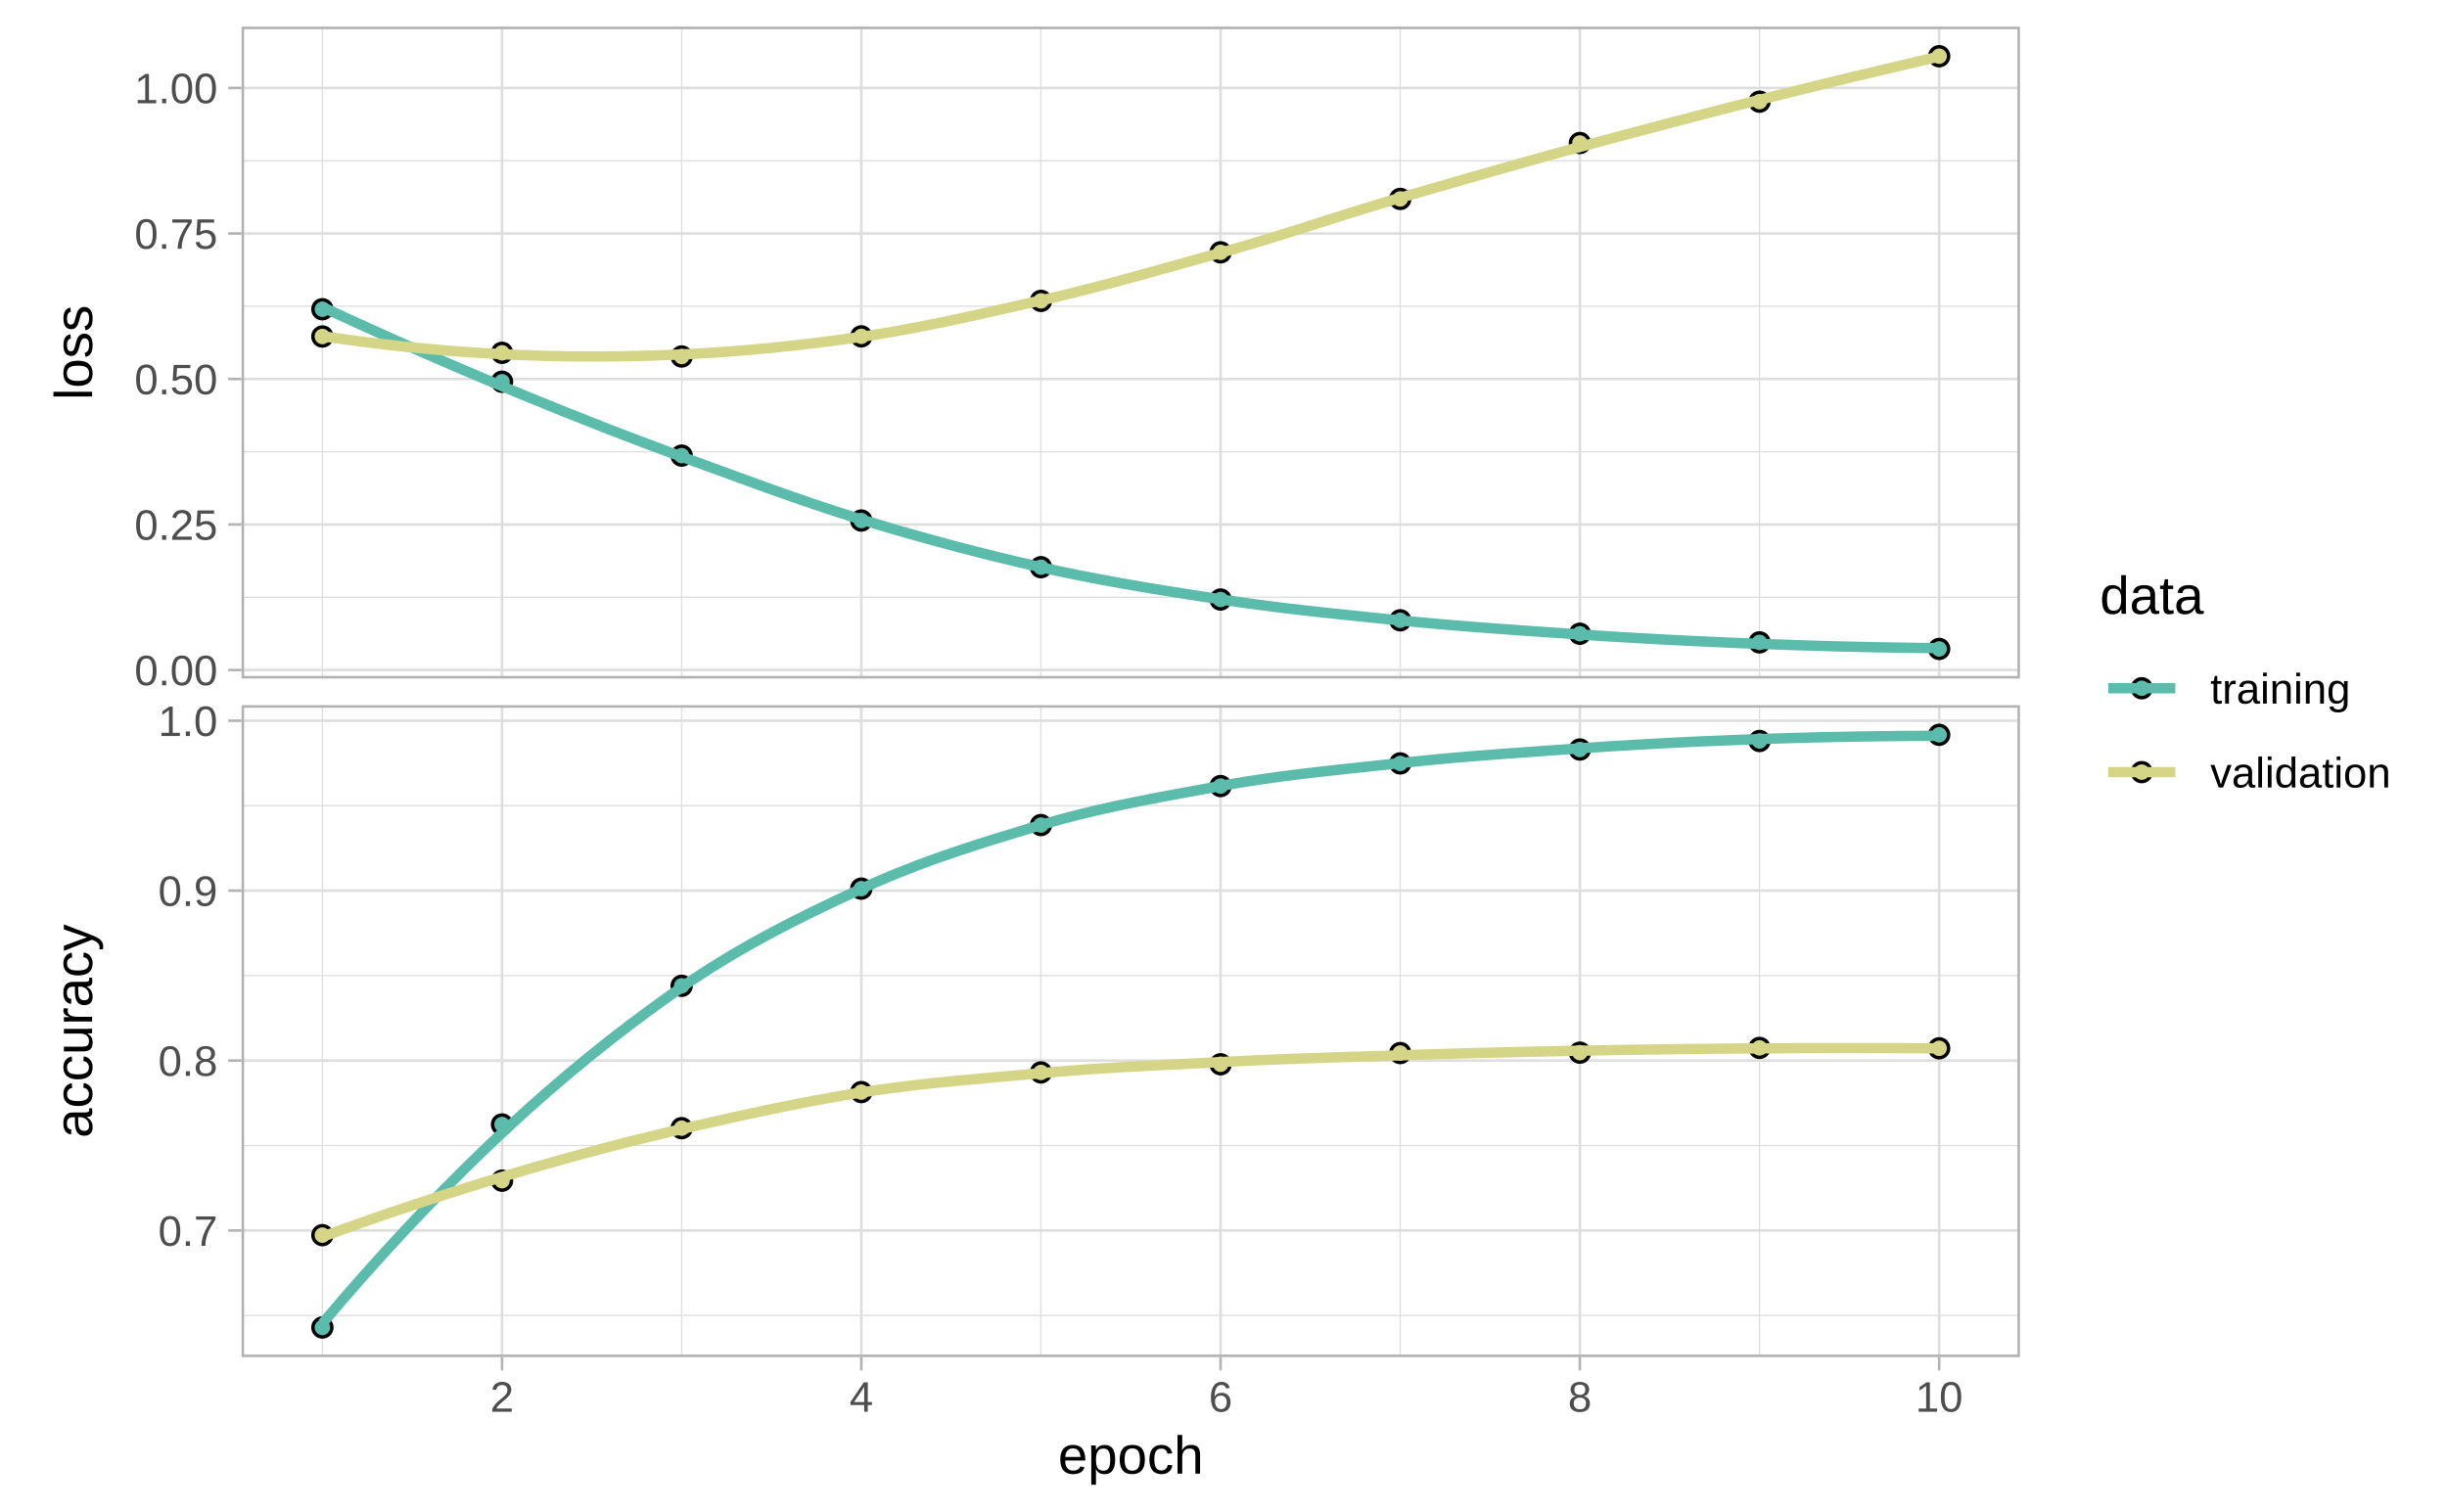
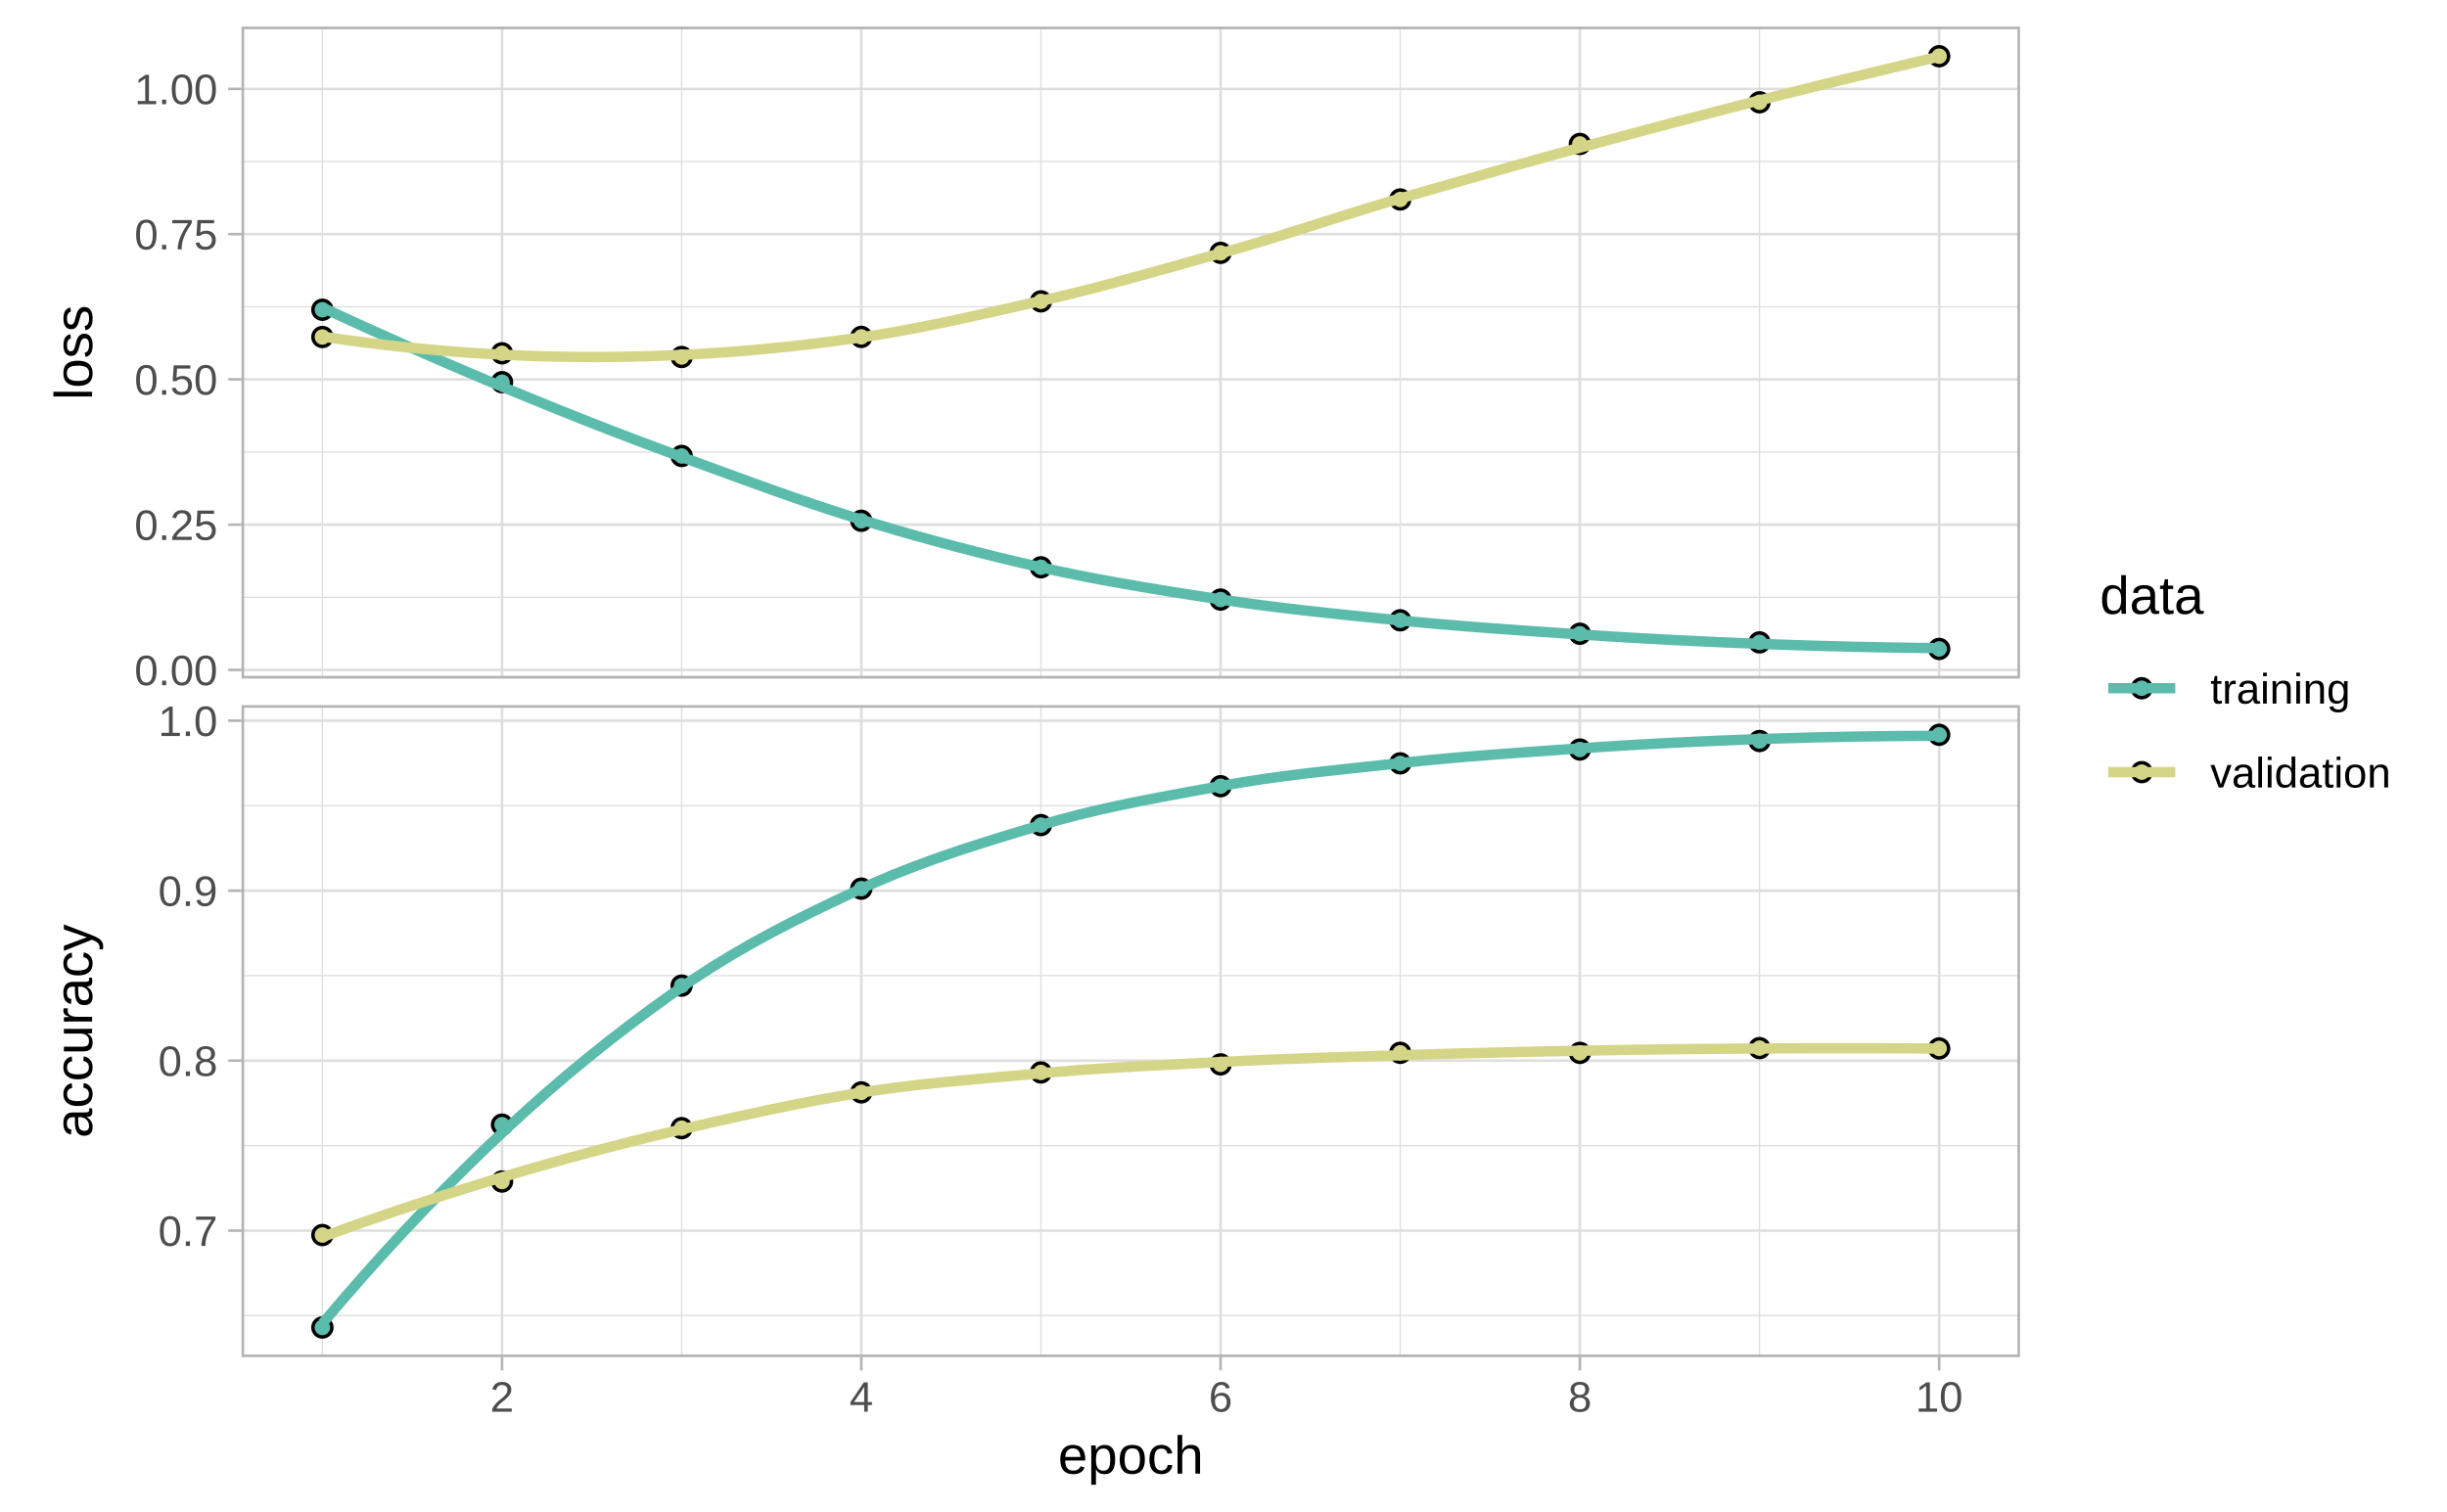
<svg xmlns="http://www.w3.org/2000/svg" class="svglite" width="504.00pt" height="311.47pt" viewBox="0 0 504.00 311.47">
  <defs>
    <style type="text/css">
    .svglite line, .svglite polyline, .svglite polygon, .svglite path, .svglite rect, .svglite circle {
      fill: none;
      stroke: #000000;
      stroke-linecap: round;
      stroke-linejoin: round;
      stroke-miterlimit: 10.00;
    }
  </style>
  </defs>
  <rect width="100%" height="100%" style="stroke: none; fill: #FFFFFF;" />
  <defs>
    <clipPath id="cpMC4wMHw1MDQuMDB8MC4wMHwzMTEuNDc=">
      <rect x="0.00" y="0.00" width="504.00" height="311.47" />
    </clipPath>
  </defs>
  <g clip-path="url(#cpMC4wMHw1MDQuMDB8MC4wMHwzMTEuNDc=)">
    <rect x="0.00" y="0" width="504.00" height="311.47" style="stroke-width: 1.07; stroke: #FFFFFF; fill: #FFFFFF;" />
  </g>
  <defs>
    <clipPath id="cpNDkuNzV8NDE2LjA1fDUuNDh8MTM5Ljc4">
      <rect x="49.75" y="5.48" width="366.30" height="134.30" />
    </clipPath>
  </defs>
  <g clip-path="url(#cpNDkuNzV8NDE2LjA1fDUuNDh8MTM5Ljc4)">
    <rect x="49.75" y="5.48" width="366.30" height="134.30" style="stroke-width: 1.07; stroke: none; fill: #FFFFFF;" />
-     <polyline points="49.75,123.03 416.05,123.03 " style="stroke-width: 0.27; stroke: #DEDEDE; stroke-linecap: butt;" />
-     <polyline points="49.75,93.06 416.05,93.06 " style="stroke-width: 0.27; stroke: #DEDEDE; stroke-linecap: butt;" />
-     <polyline points="49.75,63.08 416.05,63.08 " style="stroke-width: 0.27; stroke: #DEDEDE; stroke-linecap: butt;" />
-     <polyline points="49.75,33.11 416.05,33.11 " style="stroke-width: 0.27; stroke: #DEDEDE; stroke-linecap: butt;" />
+     <polyline points="49.75,123.04 416.05,123.04 " style="stroke-width: 0.27; stroke: #DEDEDE; stroke-linecap: butt;" />
+     <polyline points="49.75,93.12 416.05,93.12 " style="stroke-width: 0.27; stroke: #DEDEDE; stroke-linecap: butt;" />
+     <polyline points="49.75,63.19 416.05,63.19 " style="stroke-width: 0.27; stroke: #DEDEDE; stroke-linecap: butt;" />
+     <polyline points="49.75,33.27 416.05,33.27 " style="stroke-width: 0.27; stroke: #DEDEDE; stroke-linecap: butt;" />
    <polyline points="66.40,139.78 66.40,5.48 " style="stroke-width: 0.27; stroke: #DEDEDE; stroke-linecap: butt;" />
    <polyline points="140.40,139.78 140.40,5.48 " style="stroke-width: 0.27; stroke: #DEDEDE; stroke-linecap: butt;" />
    <polyline points="214.40,139.78 214.40,5.48 " style="stroke-width: 0.27; stroke: #DEDEDE; stroke-linecap: butt;" />
    <polyline points="288.40,139.78 288.40,5.48 " style="stroke-width: 0.27; stroke: #DEDEDE; stroke-linecap: butt;" />
    <polyline points="362.40,139.78 362.40,5.48 " style="stroke-width: 0.27; stroke: #DEDEDE; stroke-linecap: butt;" />
-     <polyline points="49.75,138.02 416.05,138.02 " style="stroke-width: 0.53; stroke: #DEDEDE; stroke-linecap: butt;" />
-     <polyline points="49.75,108.04 416.05,108.04 " style="stroke-width: 0.53; stroke: #DEDEDE; stroke-linecap: butt;" />
-     <polyline points="49.75,78.07 416.05,78.07 " style="stroke-width: 0.53; stroke: #DEDEDE; stroke-linecap: butt;" />
-     <polyline points="49.75,48.10 416.05,48.10 " style="stroke-width: 0.53; stroke: #DEDEDE; stroke-linecap: butt;" />
-     <polyline points="49.75,18.12 416.05,18.12 " style="stroke-width: 0.53; stroke: #DEDEDE; stroke-linecap: butt;" />
+     <polyline points="49.75,138.00 416.05,138.00 " style="stroke-width: 0.53; stroke: #DEDEDE; stroke-linecap: butt;" />
+     <polyline points="49.75,108.08 416.05,108.08 " style="stroke-width: 0.53; stroke: #DEDEDE; stroke-linecap: butt;" />
+     <polyline points="49.75,78.15 416.05,78.15 " style="stroke-width: 0.53; stroke: #DEDEDE; stroke-linecap: butt;" />
+     <polyline points="49.75,48.23 416.05,48.23 " style="stroke-width: 0.53; stroke: #DEDEDE; stroke-linecap: butt;" />
+     <polyline points="49.75,18.31 416.05,18.31 " style="stroke-width: 0.53; stroke: #DEDEDE; stroke-linecap: butt;" />
    <polyline points="103.40,139.78 103.40,5.48 " style="stroke-width: 0.53; stroke: #DEDEDE; stroke-linecap: butt;" />
    <polyline points="177.40,139.78 177.40,5.48 " style="stroke-width: 0.53; stroke: #DEDEDE; stroke-linecap: butt;" />
    <polyline points="251.40,139.78 251.40,5.48 " style="stroke-width: 0.53; stroke: #DEDEDE; stroke-linecap: butt;" />
    <polyline points="325.40,139.78 325.40,5.48 " style="stroke-width: 0.53; stroke: #DEDEDE; stroke-linecap: butt;" />
    <polyline points="399.40,139.78 399.40,5.48 " style="stroke-width: 0.53; stroke: #DEDEDE; stroke-linecap: butt;" />
-     <circle cx="66.40" cy="63.70" r="1.95" style="stroke-width: 0.71; fill: #5BBCAC;" />
-     <circle cx="103.40" cy="78.64" r="1.95" style="stroke-width: 0.71; fill: #5BBCAC;" />
-     <circle cx="140.40" cy="93.86" r="1.95" style="stroke-width: 0.71; fill: #5BBCAC;" />
-     <circle cx="177.40" cy="107.23" r="1.95" style="stroke-width: 0.71; fill: #5BBCAC;" />
-     <circle cx="214.40" cy="116.84" r="1.95" style="stroke-width: 0.71; fill: #5BBCAC;" />
-     <circle cx="251.40" cy="123.50" r="1.95" style="stroke-width: 0.71; fill: #5BBCAC;" />
+     <circle cx="66.40" cy="63.81" r="1.95" style="stroke-width: 0.71; fill: #5BBCAC;" />
+     <circle cx="103.40" cy="78.73" r="1.95" style="stroke-width: 0.71; fill: #5BBCAC;" />
+     <circle cx="140.40" cy="93.93" r="1.95" style="stroke-width: 0.71; fill: #5BBCAC;" />
+     <circle cx="177.40" cy="107.28" r="1.95" style="stroke-width: 0.71; fill: #5BBCAC;" />
+     <circle cx="214.40" cy="116.86" r="1.95" style="stroke-width: 0.71; fill: #5BBCAC;" />
+     <circle cx="251.40" cy="123.51" r="1.95" style="stroke-width: 0.71; fill: #5BBCAC;" />
    <circle cx="288.40" cy="127.78" r="1.95" style="stroke-width: 0.71; fill: #5BBCAC;" />
    <circle cx="325.40" cy="130.55" r="1.95" style="stroke-width: 0.71; fill: #5BBCAC;" />
    <circle cx="362.40" cy="132.33" r="1.95" style="stroke-width: 0.71; fill: #5BBCAC;" />
    <circle cx="399.40" cy="133.68" r="1.95" style="stroke-width: 0.71; fill: #5BBCAC;" />
-     <circle cx="66.40" cy="69.32" r="1.95" style="stroke-width: 0.71; fill: #D5D587;" />
-     <circle cx="103.40" cy="72.68" r="1.95" style="stroke-width: 0.71; fill: #D5D587;" />
-     <circle cx="140.40" cy="73.44" r="1.95" style="stroke-width: 0.71; fill: #D5D587;" />
-     <circle cx="177.40" cy="69.29" r="1.95" style="stroke-width: 0.71; fill: #D5D587;" />
-     <circle cx="214.40" cy="61.98" r="1.95" style="stroke-width: 0.71; fill: #D5D587;" />
-     <circle cx="251.40" cy="51.98" r="1.95" style="stroke-width: 0.71; fill: #D5D587;" />
-     <circle cx="288.40" cy="40.98" r="1.95" style="stroke-width: 0.71; fill: #D5D587;" />
-     <circle cx="325.40" cy="29.46" r="1.95" style="stroke-width: 0.71; fill: #D5D587;" />
-     <circle cx="362.40" cy="20.94" r="1.95" style="stroke-width: 0.71; fill: #D5D587;" />
+     <circle cx="66.40" cy="69.42" r="1.95" style="stroke-width: 0.71; fill: #D5D587;" />
+     <circle cx="103.40" cy="72.78" r="1.95" style="stroke-width: 0.71; fill: #D5D587;" />
+     <circle cx="140.40" cy="73.54" r="1.95" style="stroke-width: 0.71; fill: #D5D587;" />
+     <circle cx="177.40" cy="69.40" r="1.95" style="stroke-width: 0.71; fill: #D5D587;" />
+     <circle cx="214.40" cy="62.08" r="1.95" style="stroke-width: 0.71; fill: #D5D587;" />
+     <circle cx="251.40" cy="52.09" r="1.95" style="stroke-width: 0.71; fill: #D5D587;" />
+     <circle cx="288.40" cy="41.09" r="1.95" style="stroke-width: 0.71; fill: #D5D587;" />
+     <circle cx="325.40" cy="29.65" r="1.95" style="stroke-width: 0.71; fill: #D5D587;" />
+     <circle cx="362.40" cy="21.07" r="1.95" style="stroke-width: 0.71; fill: #D5D587;" />
    <circle cx="399.40" cy="11.58" r="1.95" style="stroke-width: 0.71; fill: #D5D587;" />
-     <polyline points="66.40,63.25 70.62,65.20 74.83,67.12 79.05,69.03 83.26,70.91 87.48,72.76 91.69,74.60 95.91,76.40 100.12,78.19 104.34,79.95 108.55,81.69 112.77,83.41 116.98,85.11 121.20,86.78 125.41,88.44 129.63,90.06 133.84,91.66 138.06,93.22 142.27,94.76 146.49,96.30 150.70,97.84 154.92,99.38 159.13,100.90 163.35,102.39 167.57,103.84 171.78,105.24 176.00,106.59 180.21,107.87 184.43,109.12 188.64,110.32 192.86,111.49 197.07,112.62 201.29,113.71 205.50,114.76 209.72,115.78 213.93,116.75 218.15,117.68 222.36,118.54 226.58,119.36 230.79,120.13 235.01,120.86 239.22,121.56 243.44,122.23 247.65,122.89 251.87,123.54 256.08,124.16 260.30,124.73 264.52,125.26 268.73,125.75 272.95,126.22 277.16,126.66 281.38,127.10 285.59,127.52 289.81,127.95 294.02,128.34 298.24,128.71 302.45,129.06 306.67,129.38 310.88,129.69 315.10,129.99 319.31,130.28 323.53,130.57 327.74,130.86 331.96,131.13 336.17,131.38 340.39,131.62 344.60,131.84 348.82,132.05 353.03,132.24 357.25,132.43 361.47,132.60 365.68,132.75 369.90,132.90 374.11,133.03 378.33,133.15 382.54,133.25 386.76,133.34 390.97,133.41 395.19,133.47 399.40,133.52 " style="stroke-width: 2.13; stroke: #5BBCAC; stroke-linecap: butt;" />
-     <polyline points="66.40,69.25 70.62,69.86 74.83,70.42 79.05,70.93 83.26,71.40 87.48,71.81 91.69,72.19 95.91,72.51 100.12,72.78 104.34,73.01 108.55,73.19 112.77,73.32 116.98,73.41 121.20,73.44 125.41,73.43 129.63,73.37 133.84,73.26 138.06,73.11 142.27,72.92 146.49,72.67 150.70,72.37 154.92,72.03 159.13,71.63 163.35,71.19 167.57,70.70 171.78,70.17 176.00,69.59 180.21,68.96 184.43,68.25 188.64,67.47 192.86,66.64 197.07,65.75 201.29,64.84 205.50,63.90 209.72,62.94 213.93,61.99 218.15,61.02 222.36,59.98 226.58,58.90 230.79,57.78 235.01,56.63 239.22,55.46 243.44,54.29 247.65,53.11 251.87,51.94 256.08,50.74 260.30,49.48 264.52,48.17 268.73,46.84 272.95,45.50 277.16,44.16 281.38,42.85 285.59,41.57 289.81,40.34 294.02,39.13 298.24,37.91 302.45,36.70 306.67,35.49 310.88,34.29 315.10,33.11 319.31,31.93 323.53,30.78 327.74,29.64 331.96,28.51 336.17,27.38 340.39,26.26 344.60,25.15 348.82,24.05 353.03,22.96 357.25,21.88 361.47,20.81 365.68,19.75 369.90,18.71 374.11,17.67 378.33,16.64 382.54,15.62 386.76,14.62 390.97,13.62 395.19,12.63 399.40,11.65 " style="stroke-width: 2.13; stroke: #D5D587; stroke-linecap: butt;" />
+     <polyline points="66.40,63.36 70.62,65.31 74.83,67.23 79.05,69.13 83.26,71.01 87.48,72.86 91.69,74.69 95.91,76.50 100.12,78.28 104.34,80.04 108.55,81.77 112.77,83.49 116.98,85.19 121.20,86.86 125.41,88.51 129.63,90.13 133.84,91.72 138.06,93.29 142.27,94.82 146.49,96.36 150.70,97.90 154.92,99.44 159.13,100.95 163.35,102.44 167.57,103.89 171.78,105.29 176.00,106.63 180.21,107.91 184.43,109.16 188.64,110.36 192.86,111.53 197.07,112.65 201.29,113.74 205.50,114.79 209.72,115.80 213.93,116.77 218.15,117.70 222.36,118.56 226.58,119.38 230.79,120.14 235.01,120.87 239.22,121.57 243.44,122.25 247.65,122.91 251.87,123.55 256.08,124.17 260.30,124.74 264.52,125.26 268.73,125.76 272.95,126.22 277.16,126.67 281.38,127.10 285.59,127.53 289.81,127.95 294.02,128.35 298.24,128.71 302.45,129.06 306.67,129.38 310.88,129.69 315.10,129.99 319.31,130.28 323.53,130.57 327.74,130.85 331.96,131.12 336.17,131.38 340.39,131.61 344.60,131.84 348.82,132.04 353.03,132.24 357.25,132.42 361.47,132.59 365.68,132.75 369.90,132.90 374.11,133.03 378.33,133.14 382.54,133.25 386.76,133.33 390.97,133.41 395.19,133.47 399.40,133.52 " style="stroke-width: 2.13; stroke: #5BBCAC; stroke-linecap: butt;" />
+     <polyline points="66.40,69.34 70.62,69.95 74.83,70.51 79.05,71.03 83.26,71.49 87.48,71.91 91.69,72.28 95.91,72.61 100.12,72.88 104.34,73.11 108.55,73.29 112.77,73.42 116.98,73.50 121.20,73.54 125.41,73.53 129.63,73.47 133.84,73.36 138.06,73.21 142.27,73.02 146.49,72.77 150.70,72.47 154.92,72.13 159.13,71.73 163.35,71.29 167.57,70.81 171.78,70.27 176.00,69.70 180.21,69.07 184.43,68.36 188.64,67.58 192.86,66.74 197.07,65.86 201.29,64.94 205.50,64.00 209.72,63.05 213.93,62.10 218.15,61.12 222.36,60.09 226.58,59.01 230.79,57.89 235.01,56.74 239.22,55.57 243.44,54.39 247.65,53.21 251.87,52.05 256.08,50.85 260.30,49.59 264.52,48.29 268.73,46.96 272.95,45.62 277.16,44.29 281.38,42.98 285.59,41.70 289.81,40.48 294.02,39.26 298.24,38.05 302.45,36.84 306.67,35.64 310.88,34.44 315.10,33.26 319.31,32.09 323.53,30.93 327.74,29.79 331.96,28.65 336.17,27.52 340.39,26.40 344.60,25.28 348.82,24.18 353.03,23.08 357.25,21.99 361.47,20.92 365.68,19.85 369.90,18.80 374.11,17.75 378.33,16.71 382.54,15.69 386.76,14.67 390.97,13.66 395.19,12.65 399.40,11.66 " style="stroke-width: 2.13; stroke: #D5D587; stroke-linecap: butt;" />
    <rect x="49.75" y="5.48" width="366.30" height="134.30" style="stroke-width: 1.07; stroke: #B3B3B3;" />
  </g>
  <g clip-path="url(#cpMC4wMHw1MDQuMDB8MC4wMHwzMTEuNDc=)">
</g>
  <defs>
    <clipPath id="cpNDkuNzV8NDE2LjA1fDE0NS4yNnwyNzkuNTc=">
      <rect x="49.75" y="145.26" width="366.30" height="134.30" />
    </clipPath>
  </defs>
  <g clip-path="url(#cpNDkuNzV8NDE2LjA1fDE0NS4yNnwyNzkuNTc=)">
    <rect x="49.75" y="145.26" width="366.30" height="134.30" style="stroke-width: 1.07; stroke: none; fill: #FFFFFF;" />
-     <polyline points="49.75,270.98 416.05,270.98 " style="stroke-width: 0.27; stroke: #DEDEDE; stroke-linecap: butt;" />
-     <polyline points="49.75,235.98 416.05,235.98 " style="stroke-width: 0.27; stroke: #DEDEDE; stroke-linecap: butt;" />
-     <polyline points="49.75,200.97 416.05,200.97 " style="stroke-width: 0.27; stroke: #DEDEDE; stroke-linecap: butt;" />
+     <polyline points="49.75,271.01 416.05,271.01 " style="stroke-width: 0.27; stroke: #DEDEDE; stroke-linecap: butt;" />
+     <polyline points="49.75,236.00 416.05,236.00 " style="stroke-width: 0.27; stroke: #DEDEDE; stroke-linecap: butt;" />
+     <polyline points="49.75,200.98 416.05,200.98 " style="stroke-width: 0.27; stroke: #DEDEDE; stroke-linecap: butt;" />
    <polyline points="49.75,165.97 416.05,165.97 " style="stroke-width: 0.27; stroke: #DEDEDE; stroke-linecap: butt;" />
    <polyline points="66.40,279.57 66.40,145.26 " style="stroke-width: 0.27; stroke: #DEDEDE; stroke-linecap: butt;" />
    <polyline points="140.40,279.57 140.40,145.26 " style="stroke-width: 0.27; stroke: #DEDEDE; stroke-linecap: butt;" />
    <polyline points="214.40,279.57 214.40,145.26 " style="stroke-width: 0.27; stroke: #DEDEDE; stroke-linecap: butt;" />
    <polyline points="288.40,279.57 288.40,145.26 " style="stroke-width: 0.27; stroke: #DEDEDE; stroke-linecap: butt;" />
    <polyline points="362.40,279.57 362.40,145.26 " style="stroke-width: 0.27; stroke: #DEDEDE; stroke-linecap: butt;" />
-     <polyline points="49.75,253.48 416.05,253.48 " style="stroke-width: 0.53; stroke: #DEDEDE; stroke-linecap: butt;" />
-     <polyline points="49.75,218.48 416.05,218.48 " style="stroke-width: 0.53; stroke: #DEDEDE; stroke-linecap: butt;" />
-     <polyline points="49.75,183.47 416.05,183.47 " style="stroke-width: 0.53; stroke: #DEDEDE; stroke-linecap: butt;" />
-     <polyline points="49.75,148.47 416.05,148.47 " style="stroke-width: 0.53; stroke: #DEDEDE; stroke-linecap: butt;" />
+     <polyline points="49.75,253.51 416.05,253.51 " style="stroke-width: 0.53; stroke: #DEDEDE; stroke-linecap: butt;" />
+     <polyline points="49.75,218.49 416.05,218.49 " style="stroke-width: 0.53; stroke: #DEDEDE; stroke-linecap: butt;" />
+     <polyline points="49.75,183.48 416.05,183.48 " style="stroke-width: 0.53; stroke: #DEDEDE; stroke-linecap: butt;" />
+     <polyline points="49.75,148.46 416.05,148.46 " style="stroke-width: 0.53; stroke: #DEDEDE; stroke-linecap: butt;" />
    <polyline points="103.40,279.57 103.40,145.26 " style="stroke-width: 0.53; stroke: #DEDEDE; stroke-linecap: butt;" />
    <polyline points="177.40,279.57 177.40,145.26 " style="stroke-width: 0.53; stroke: #DEDEDE; stroke-linecap: butt;" />
    <polyline points="251.40,279.57 251.40,145.26 " style="stroke-width: 0.53; stroke: #DEDEDE; stroke-linecap: butt;" />
    <polyline points="325.40,279.57 325.40,145.26 " style="stroke-width: 0.53; stroke: #DEDEDE; stroke-linecap: butt;" />
    <polyline points="399.40,279.57 399.40,145.26 " style="stroke-width: 0.53; stroke: #DEDEDE; stroke-linecap: butt;" />
    <circle cx="66.40" cy="273.46" r="1.95" style="stroke-width: 0.71; fill: #5BBCAC;" />
-     <circle cx="103.40" cy="231.64" r="1.95" style="stroke-width: 0.71; fill: #5BBCAC;" />
-     <circle cx="140.40" cy="203.08" r="1.95" style="stroke-width: 0.71; fill: #5BBCAC;" />
+     <circle cx="103.40" cy="231.68" r="1.95" style="stroke-width: 0.71; fill: #5BBCAC;" />
+     <circle cx="140.40" cy="203.04" r="1.95" style="stroke-width: 0.71; fill: #5BBCAC;" />
    <circle cx="177.40" cy="183.06" r="1.95" style="stroke-width: 0.71; fill: #5BBCAC;" />
-     <circle cx="214.40" cy="169.96" r="1.95" style="stroke-width: 0.71; fill: #5BBCAC;" />
-     <circle cx="251.40" cy="161.93" r="1.95" style="stroke-width: 0.71; fill: #5BBCAC;" />
-     <circle cx="288.40" cy="157.26" r="1.95" style="stroke-width: 0.71; fill: #5BBCAC;" />
+     <circle cx="214.40" cy="169.97" r="1.95" style="stroke-width: 0.71; fill: #5BBCAC;" />
+     <circle cx="251.40" cy="161.96" r="1.95" style="stroke-width: 0.71; fill: #5BBCAC;" />
+     <circle cx="288.40" cy="157.25" r="1.95" style="stroke-width: 0.71; fill: #5BBCAC;" />
    <circle cx="325.40" cy="154.40" r="1.95" style="stroke-width: 0.71; fill: #5BBCAC;" />
-     <circle cx="362.40" cy="152.64" r="1.95" style="stroke-width: 0.71; fill: #5BBCAC;" />
+     <circle cx="362.40" cy="152.65" r="1.95" style="stroke-width: 0.71; fill: #5BBCAC;" />
    <circle cx="399.40" cy="151.37" r="1.95" style="stroke-width: 0.71; fill: #5BBCAC;" />
-     <circle cx="66.40" cy="254.44" r="1.95" style="stroke-width: 0.71; fill: #D5D587;" />
-     <circle cx="103.40" cy="243.22" r="1.95" style="stroke-width: 0.71; fill: #D5D587;" />
+     <circle cx="66.40" cy="254.42" r="1.95" style="stroke-width: 0.71; fill: #D5D587;" />
+     <circle cx="103.40" cy="243.39" r="1.95" style="stroke-width: 0.71; fill: #D5D587;" />
    <circle cx="140.40" cy="232.40" r="1.95" style="stroke-width: 0.71; fill: #D5D587;" />
-     <circle cx="177.40" cy="224.97" r="1.95" style="stroke-width: 0.71; fill: #D5D587;" />
+     <circle cx="177.40" cy="225.03" r="1.95" style="stroke-width: 0.71; fill: #D5D587;" />
    <circle cx="214.40" cy="220.92" r="1.95" style="stroke-width: 0.71; fill: #D5D587;" />
-     <circle cx="251.40" cy="219.24" r="1.95" style="stroke-width: 0.71; fill: #D5D587;" />
-     <circle cx="288.40" cy="216.93" r="1.95" style="stroke-width: 0.71; fill: #D5D587;" />
-     <circle cx="325.40" cy="216.85" r="1.95" style="stroke-width: 0.71; fill: #D5D587;" />
-     <circle cx="362.40" cy="215.87" r="1.95" style="stroke-width: 0.71; fill: #D5D587;" />
-     <circle cx="399.40" cy="215.95" r="1.95" style="stroke-width: 0.71; fill: #D5D587;" />
-     <polyline points="66.40,272.63 70.62,267.68 74.83,262.86 79.05,258.17 83.26,253.59 87.48,249.13 91.69,244.79 95.91,240.57 100.12,236.47 104.34,232.49 108.55,228.63 112.77,224.90 116.98,221.30 121.20,217.81 125.41,214.44 129.63,211.19 133.84,208.05 138.06,205.01 142.27,202.08 146.49,199.33 150.70,196.75 154.92,194.32 159.13,192.02 163.35,189.83 167.57,187.73 171.78,185.71 176.00,183.73 180.21,181.82 184.43,180.03 188.64,178.38 192.86,176.83 197.07,175.37 201.29,173.98 205.50,172.65 209.72,171.36 213.93,170.09 218.15,168.87 222.36,167.77 226.58,166.76 230.79,165.84 235.01,164.98 239.22,164.16 243.44,163.38 247.65,162.60 251.87,161.83 256.08,161.10 260.30,160.46 264.52,159.88 268.73,159.35 272.95,158.86 277.16,158.40 281.38,157.95 285.59,157.50 289.81,157.04 294.02,156.61 298.24,156.21 302.45,155.85 306.67,155.52 310.88,155.20 315.10,154.90 319.31,154.60 323.53,154.30 327.74,154.00 331.96,153.72 336.17,153.47 340.39,153.23 344.60,153.01 348.82,152.80 353.03,152.62 357.25,152.45 361.47,152.29 365.68,152.14 369.90,152.01 374.11,151.90 378.33,151.81 382.54,151.73 386.76,151.67 390.97,151.62 395.19,151.59 399.40,151.58 " style="stroke-width: 2.13; stroke: #5BBCAC; stroke-linecap: butt;" />
-     <polyline points="66.40,254.77 70.62,253.24 74.83,251.75 79.05,250.28 83.26,248.85 87.48,247.44 91.69,246.07 95.91,244.74 100.12,243.43 104.34,242.16 108.55,240.92 112.77,239.71 116.98,238.53 121.20,237.38 125.41,236.26 129.63,235.18 133.84,234.14 138.06,233.13 142.27,232.15 146.49,231.19 150.70,230.24 154.92,229.32 159.13,228.43 163.35,227.58 167.57,226.76 171.78,225.99 176.00,225.27 180.21,224.62 184.43,224.04 188.64,223.52 192.86,223.06 197.07,222.64 201.29,222.25 205.50,221.87 209.72,221.50 213.93,221.12 218.15,220.74 222.36,220.41 226.58,220.12 230.79,219.87 235.01,219.63 239.22,219.41 243.44,219.20 247.65,218.98 251.87,218.76 256.08,218.55 260.30,218.36 264.52,218.19 268.73,218.03 272.95,217.89 277.16,217.75 281.38,217.62 285.59,217.49 289.81,217.35 294.02,217.21 298.24,217.09 302.45,216.97 306.67,216.86 310.88,216.76 315.10,216.66 319.31,216.57 323.53,216.48 327.74,216.40 331.96,216.32 336.17,216.25 340.39,216.19 344.60,216.13 348.82,216.08 353.03,216.04 357.25,216.00 361.47,215.97 365.68,215.94 369.90,215.92 374.11,215.91 378.33,215.90 382.54,215.90 386.76,215.91 390.97,215.92 395.19,215.93 399.40,215.96 " style="stroke-width: 2.13; stroke: #D5D587; stroke-linecap: butt;" />
+     <circle cx="251.40" cy="219.26" r="1.95" style="stroke-width: 0.71; fill: #D5D587;" />
+     <circle cx="288.40" cy="216.88" r="1.95" style="stroke-width: 0.71; fill: #D5D587;" />
+     <circle cx="325.40" cy="216.89" r="1.95" style="stroke-width: 0.71; fill: #D5D587;" />
+     <circle cx="362.40" cy="215.91" r="1.95" style="stroke-width: 0.71; fill: #D5D587;" />
+     <circle cx="399.40" cy="215.98" r="1.95" style="stroke-width: 0.71; fill: #D5D587;" />
+     <polyline points="66.40,272.64 70.62,267.70 74.83,262.88 79.05,258.17 83.26,253.59 87.48,249.13 91.69,244.79 95.91,240.57 100.12,236.47 104.34,232.49 108.55,228.63 112.77,224.90 116.98,221.29 121.20,217.81 125.41,214.44 129.63,211.18 133.84,208.04 138.06,205.00 142.27,202.08 146.49,199.32 150.70,196.74 154.92,194.31 159.13,192.01 163.35,189.82 167.57,187.72 171.78,185.69 176.00,183.71 180.21,181.80 184.43,180.02 188.64,178.37 192.86,176.83 197.07,175.37 201.29,173.99 205.50,172.66 209.72,171.38 213.93,170.11 218.15,168.89 222.36,167.79 226.58,166.78 230.79,165.86 235.01,164.99 239.22,164.18 243.44,163.39 247.65,162.62 251.87,161.85 256.08,161.12 260.30,160.47 264.52,159.89 268.73,159.36 272.95,158.87 277.16,158.41 281.38,157.96 285.59,157.51 289.81,157.05 294.02,156.61 298.24,156.22 302.45,155.86 306.67,155.52 310.88,155.20 315.10,154.90 319.31,154.60 323.53,154.30 327.74,154.01 331.96,153.73 336.17,153.47 340.39,153.23 344.60,153.01 348.82,152.81 353.03,152.62 357.25,152.45 361.47,152.29 365.68,152.14 369.90,152.02 374.11,151.90 378.33,151.81 382.54,151.73 386.76,151.67 390.97,151.62 395.19,151.59 399.40,151.58 " style="stroke-width: 2.13; stroke: #5BBCAC; stroke-linecap: butt;" />
+     <polyline points="66.40,254.80 70.62,253.28 74.83,251.78 79.05,250.32 83.26,248.89 87.48,247.50 91.69,246.13 95.91,244.80 100.12,243.50 104.34,242.23 108.55,240.99 112.77,239.78 116.98,238.60 121.20,237.45 125.41,236.34 129.63,235.26 133.84,234.21 138.06,233.20 142.27,232.22 146.49,231.25 150.70,230.30 154.92,229.38 159.13,228.48 163.35,227.62 167.57,226.79 171.78,226.02 176.00,225.29 180.21,224.63 184.43,224.05 188.64,223.54 192.86,223.08 197.07,222.67 201.29,222.28 205.50,221.90 209.72,221.53 213.93,221.14 218.15,220.77 222.36,220.43 226.58,220.14 230.79,219.88 235.01,219.63 239.22,219.41 243.44,219.19 247.65,218.97 251.87,218.75 256.08,218.53 260.30,218.34 264.52,218.17 268.73,218.02 272.95,217.87 277.16,217.74 281.38,217.61 285.59,217.47 289.81,217.33 294.02,217.20 298.24,217.08 302.45,216.97 306.67,216.86 310.88,216.76 315.10,216.66 319.31,216.57 323.53,216.49 327.74,216.41 331.96,216.33 336.17,216.26 340.39,216.20 344.60,216.15 348.82,216.10 353.03,216.06 357.25,216.03 361.47,216.00 365.68,215.97 369.90,215.95 374.11,215.94 378.33,215.94 382.54,215.94 386.76,215.94 390.97,215.96 395.19,215.98 399.40,216.00 " style="stroke-width: 2.13; stroke: #D5D587; stroke-linecap: butt;" />
    <rect x="49.75" y="145.26" width="366.30" height="134.30" style="stroke-width: 1.07; stroke: #B3B3B3;" />
  </g>
  <g clip-path="url(#cpMC4wMHw1MDQuMDB8MC4wMHwzMTEuNDc=)">
</g>
  <defs>
    <clipPath id="cpNS40OHwyNC41Nnw1LjQ4fDEzOS43OA==">
      <rect x="5.48" y="5.48" width="19.09" height="134.30" />
    </clipPath>
  </defs>
  <g clip-path="url(#cpNS40OHwyNC41Nnw1LjQ4fDEzOS43OA==)">
    <rect x="5.48" y="5.48" width="19.09" height="134.30" style="stroke-width: 1.07; stroke: none;" />
    <text transform="translate(18.97,72.63) rotate(-90)" text-anchor="middle" style="font-size: 11.00px; font-family: Arial;" textLength="19.56px" lengthAdjust="spacingAndGlyphs">loss</text>
  </g>
  <g clip-path="url(#cpMC4wMHw1MDQuMDB8MC4wMHwzMTEuNDc=)">
</g>
  <defs>
    <clipPath id="cpNS40OHwyNC41NnwxNDUuMjZ8Mjc5LjU3">
      <rect x="5.48" y="145.26" width="19.09" height="134.30" />
    </clipPath>
  </defs>
  <g clip-path="url(#cpNS40OHwyNC41NnwxNDUuMjZ8Mjc5LjU3)">
    <rect x="5.48" y="145.26" width="19.09" height="134.30" style="stroke-width: 1.07; stroke: none;" />
    <text transform="translate(18.97,212.42) rotate(-90)" text-anchor="middle" style="font-size: 11.00px; font-family: Arial;" textLength="44.03px" lengthAdjust="spacingAndGlyphs">accuracy</text>
  </g>
  <g clip-path="url(#cpMC4wMHw1MDQuMDB8MC4wMHwzMTEuNDc=)">
    <polyline points="103.40,282.31 103.40,279.57 " style="stroke-width: 0.53; stroke: #B3B3B3; stroke-linecap: butt;" />
    <polyline points="177.40,282.31 177.40,279.57 " style="stroke-width: 0.53; stroke: #B3B3B3; stroke-linecap: butt;" />
    <polyline points="251.40,282.31 251.40,279.57 " style="stroke-width: 0.53; stroke: #B3B3B3; stroke-linecap: butt;" />
    <polyline points="325.40,282.31 325.40,279.57 " style="stroke-width: 0.53; stroke: #B3B3B3; stroke-linecap: butt;" />
    <polyline points="399.40,282.31 399.40,279.57 " style="stroke-width: 0.53; stroke: #B3B3B3; stroke-linecap: butt;" />
    <text x="103.40" y="290.81" text-anchor="middle" style="font-size: 8.80px; fill: #4D4D4D; font-family: Arial;" textLength="4.90px" lengthAdjust="spacingAndGlyphs">2</text>
    <text x="177.40" y="290.81" text-anchor="middle" style="font-size: 8.80px; fill: #4D4D4D; font-family: Arial;" textLength="4.90px" lengthAdjust="spacingAndGlyphs">4</text>
    <text x="251.40" y="290.81" text-anchor="middle" style="font-size: 8.80px; fill: #4D4D4D; font-family: Arial;" textLength="4.90px" lengthAdjust="spacingAndGlyphs">6</text>
    <text x="325.40" y="290.81" text-anchor="middle" style="font-size: 8.80px; fill: #4D4D4D; font-family: Arial;" textLength="4.90px" lengthAdjust="spacingAndGlyphs">8</text>
    <text x="399.40" y="290.81" text-anchor="middle" style="font-size: 8.80px; fill: #4D4D4D; font-family: Arial;" textLength="9.79px" lengthAdjust="spacingAndGlyphs">10</text>
-     <text x="44.82" y="141.17" text-anchor="end" style="font-size: 8.80px; fill: #4D4D4D; font-family: Arial;" textLength="17.13px" lengthAdjust="spacingAndGlyphs">0.00</text>
-     <text x="44.82" y="111.20" text-anchor="end" style="font-size: 8.80px; fill: #4D4D4D; font-family: Arial;" textLength="17.13px" lengthAdjust="spacingAndGlyphs">0.25</text>
-     <text x="44.82" y="81.22" text-anchor="end" style="font-size: 8.80px; fill: #4D4D4D; font-family: Arial;" textLength="17.13px" lengthAdjust="spacingAndGlyphs">0.50</text>
-     <text x="44.82" y="51.25" text-anchor="end" style="font-size: 8.80px; fill: #4D4D4D; font-family: Arial;" textLength="17.13px" lengthAdjust="spacingAndGlyphs">0.75</text>
-     <text x="44.82" y="21.27" text-anchor="end" style="font-size: 8.80px; fill: #4D4D4D; font-family: Arial;" textLength="17.13px" lengthAdjust="spacingAndGlyphs">1.00</text>
-     <polyline points="47.01,138.02 49.75,138.02 " style="stroke-width: 0.53; stroke: #B3B3B3; stroke-linecap: butt;" />
-     <polyline points="47.01,108.04 49.75,108.04 " style="stroke-width: 0.53; stroke: #B3B3B3; stroke-linecap: butt;" />
-     <polyline points="47.01,78.07 49.75,78.07 " style="stroke-width: 0.53; stroke: #B3B3B3; stroke-linecap: butt;" />
-     <polyline points="47.01,48.10 49.75,48.10 " style="stroke-width: 0.53; stroke: #B3B3B3; stroke-linecap: butt;" />
-     <polyline points="47.01,18.12 49.75,18.12 " style="stroke-width: 0.53; stroke: #B3B3B3; stroke-linecap: butt;" />
-     <text x="44.82" y="256.64" text-anchor="end" style="font-size: 8.80px; fill: #4D4D4D; font-family: Arial;" textLength="12.23px" lengthAdjust="spacingAndGlyphs">0.7</text>
-     <text x="44.82" y="221.63" text-anchor="end" style="font-size: 8.80px; fill: #4D4D4D; font-family: Arial;" textLength="12.23px" lengthAdjust="spacingAndGlyphs">0.8</text>
-     <text x="44.82" y="186.62" text-anchor="end" style="font-size: 8.80px; fill: #4D4D4D; font-family: Arial;" textLength="12.23px" lengthAdjust="spacingAndGlyphs">0.9</text>
+     <text x="44.82" y="141.16" text-anchor="end" style="font-size: 8.80px; fill: #4D4D4D; font-family: Arial;" textLength="17.13px" lengthAdjust="spacingAndGlyphs">0.00</text>
+     <text x="44.82" y="111.23" text-anchor="end" style="font-size: 8.80px; fill: #4D4D4D; font-family: Arial;" textLength="17.13px" lengthAdjust="spacingAndGlyphs">0.25</text>
+     <text x="44.82" y="81.31" text-anchor="end" style="font-size: 8.80px; fill: #4D4D4D; font-family: Arial;" textLength="17.13px" lengthAdjust="spacingAndGlyphs">0.50</text>
+     <text x="44.82" y="51.38" text-anchor="end" style="font-size: 8.80px; fill: #4D4D4D; font-family: Arial;" textLength="17.13px" lengthAdjust="spacingAndGlyphs">0.75</text>
+     <text x="44.82" y="21.46" text-anchor="end" style="font-size: 8.80px; fill: #4D4D4D; font-family: Arial;" textLength="17.13px" lengthAdjust="spacingAndGlyphs">1.00</text>
+     <polyline points="47.01,138.00 49.75,138.00 " style="stroke-width: 0.53; stroke: #B3B3B3; stroke-linecap: butt;" />
+     <polyline points="47.01,108.08 49.75,108.08 " style="stroke-width: 0.53; stroke: #B3B3B3; stroke-linecap: butt;" />
+     <polyline points="47.01,78.15 49.75,78.15 " style="stroke-width: 0.53; stroke: #B3B3B3; stroke-linecap: butt;" />
+     <polyline points="47.01,48.23 49.75,48.23 " style="stroke-width: 0.53; stroke: #B3B3B3; stroke-linecap: butt;" />
+     <polyline points="47.01,18.31 49.75,18.31 " style="stroke-width: 0.53; stroke: #B3B3B3; stroke-linecap: butt;" />
+     <text x="44.82" y="256.66" text-anchor="end" style="font-size: 8.80px; fill: #4D4D4D; font-family: Arial;" textLength="12.23px" lengthAdjust="spacingAndGlyphs">0.7</text>
+     <text x="44.82" y="221.65" text-anchor="end" style="font-size: 8.80px; fill: #4D4D4D; font-family: Arial;" textLength="12.23px" lengthAdjust="spacingAndGlyphs">0.8</text>
+     <text x="44.82" y="186.63" text-anchor="end" style="font-size: 8.80px; fill: #4D4D4D; font-family: Arial;" textLength="12.23px" lengthAdjust="spacingAndGlyphs">0.9</text>
    <text x="44.82" y="151.62" text-anchor="end" style="font-size: 8.80px; fill: #4D4D4D; font-family: Arial;" textLength="12.23px" lengthAdjust="spacingAndGlyphs">1.0</text>
-     <polyline points="47.01,253.48 49.75,253.48 " style="stroke-width: 0.53; stroke: #B3B3B3; stroke-linecap: butt;" />
-     <polyline points="47.01,218.48 49.75,218.48 " style="stroke-width: 0.53; stroke: #B3B3B3; stroke-linecap: butt;" />
-     <polyline points="47.01,183.47 49.75,183.47 " style="stroke-width: 0.53; stroke: #B3B3B3; stroke-linecap: butt;" />
-     <polyline points="47.01,148.47 49.75,148.47 " style="stroke-width: 0.53; stroke: #B3B3B3; stroke-linecap: butt;" />
+     <polyline points="47.01,253.51 49.75,253.51 " style="stroke-width: 0.53; stroke: #B3B3B3; stroke-linecap: butt;" />
+     <polyline points="47.01,218.49 49.75,218.49 " style="stroke-width: 0.53; stroke: #B3B3B3; stroke-linecap: butt;" />
+     <polyline points="47.01,183.48 49.75,183.48 " style="stroke-width: 0.53; stroke: #B3B3B3; stroke-linecap: butt;" />
+     <polyline points="47.01,148.46 49.75,148.46 " style="stroke-width: 0.53; stroke: #B3B3B3; stroke-linecap: butt;" />
    <text x="232.90" y="303.57" text-anchor="middle" style="font-size: 11.00px; font-family: Arial;" textLength="29.98px" lengthAdjust="spacingAndGlyphs">epoch</text>
    <rect x="427.01" y="111.87" width="71.51" height="61.32" style="stroke-width: 1.07; stroke: none; fill: #FFFFFF;" />
    <text x="432.49" y="126.45" style="font-size: 11.00px; font-family: Arial;" textLength="21.41px" lengthAdjust="spacingAndGlyphs">data</text>
    <rect x="432.49" y="133.14" width="17.28" height="17.28" style="stroke-width: 1.07; stroke: none; fill: #FFFFFF;" />
    <circle cx="441.13" cy="141.78" r="1.95" style="stroke-width: 0.71; fill: #5BBCAC;" />
    <line x1="434.22" y1="141.78" x2="448.04" y2="141.78" style="stroke-width: 2.13; stroke: #5BBCAC; stroke-linecap: butt;" />
    <rect x="432.49" y="150.42" width="17.28" height="17.28" style="stroke-width: 1.07; stroke: none; fill: #FFFFFF;" />
    <circle cx="441.13" cy="159.06" r="1.95" style="stroke-width: 0.71; fill: #D5D587;" />
    <line x1="434.22" y1="159.06" x2="448.04" y2="159.06" style="stroke-width: 2.13; stroke: #D5D587; stroke-linecap: butt;" />
    <text x="455.25" y="144.94" style="font-size: 8.80px; font-family: Arial;" textLength="28.86px" lengthAdjust="spacingAndGlyphs">training</text>
    <text x="455.25" y="162.22" style="font-size: 8.80px; font-family: Arial;" textLength="37.17px" lengthAdjust="spacingAndGlyphs">validation</text>
  </g>
</svg>
